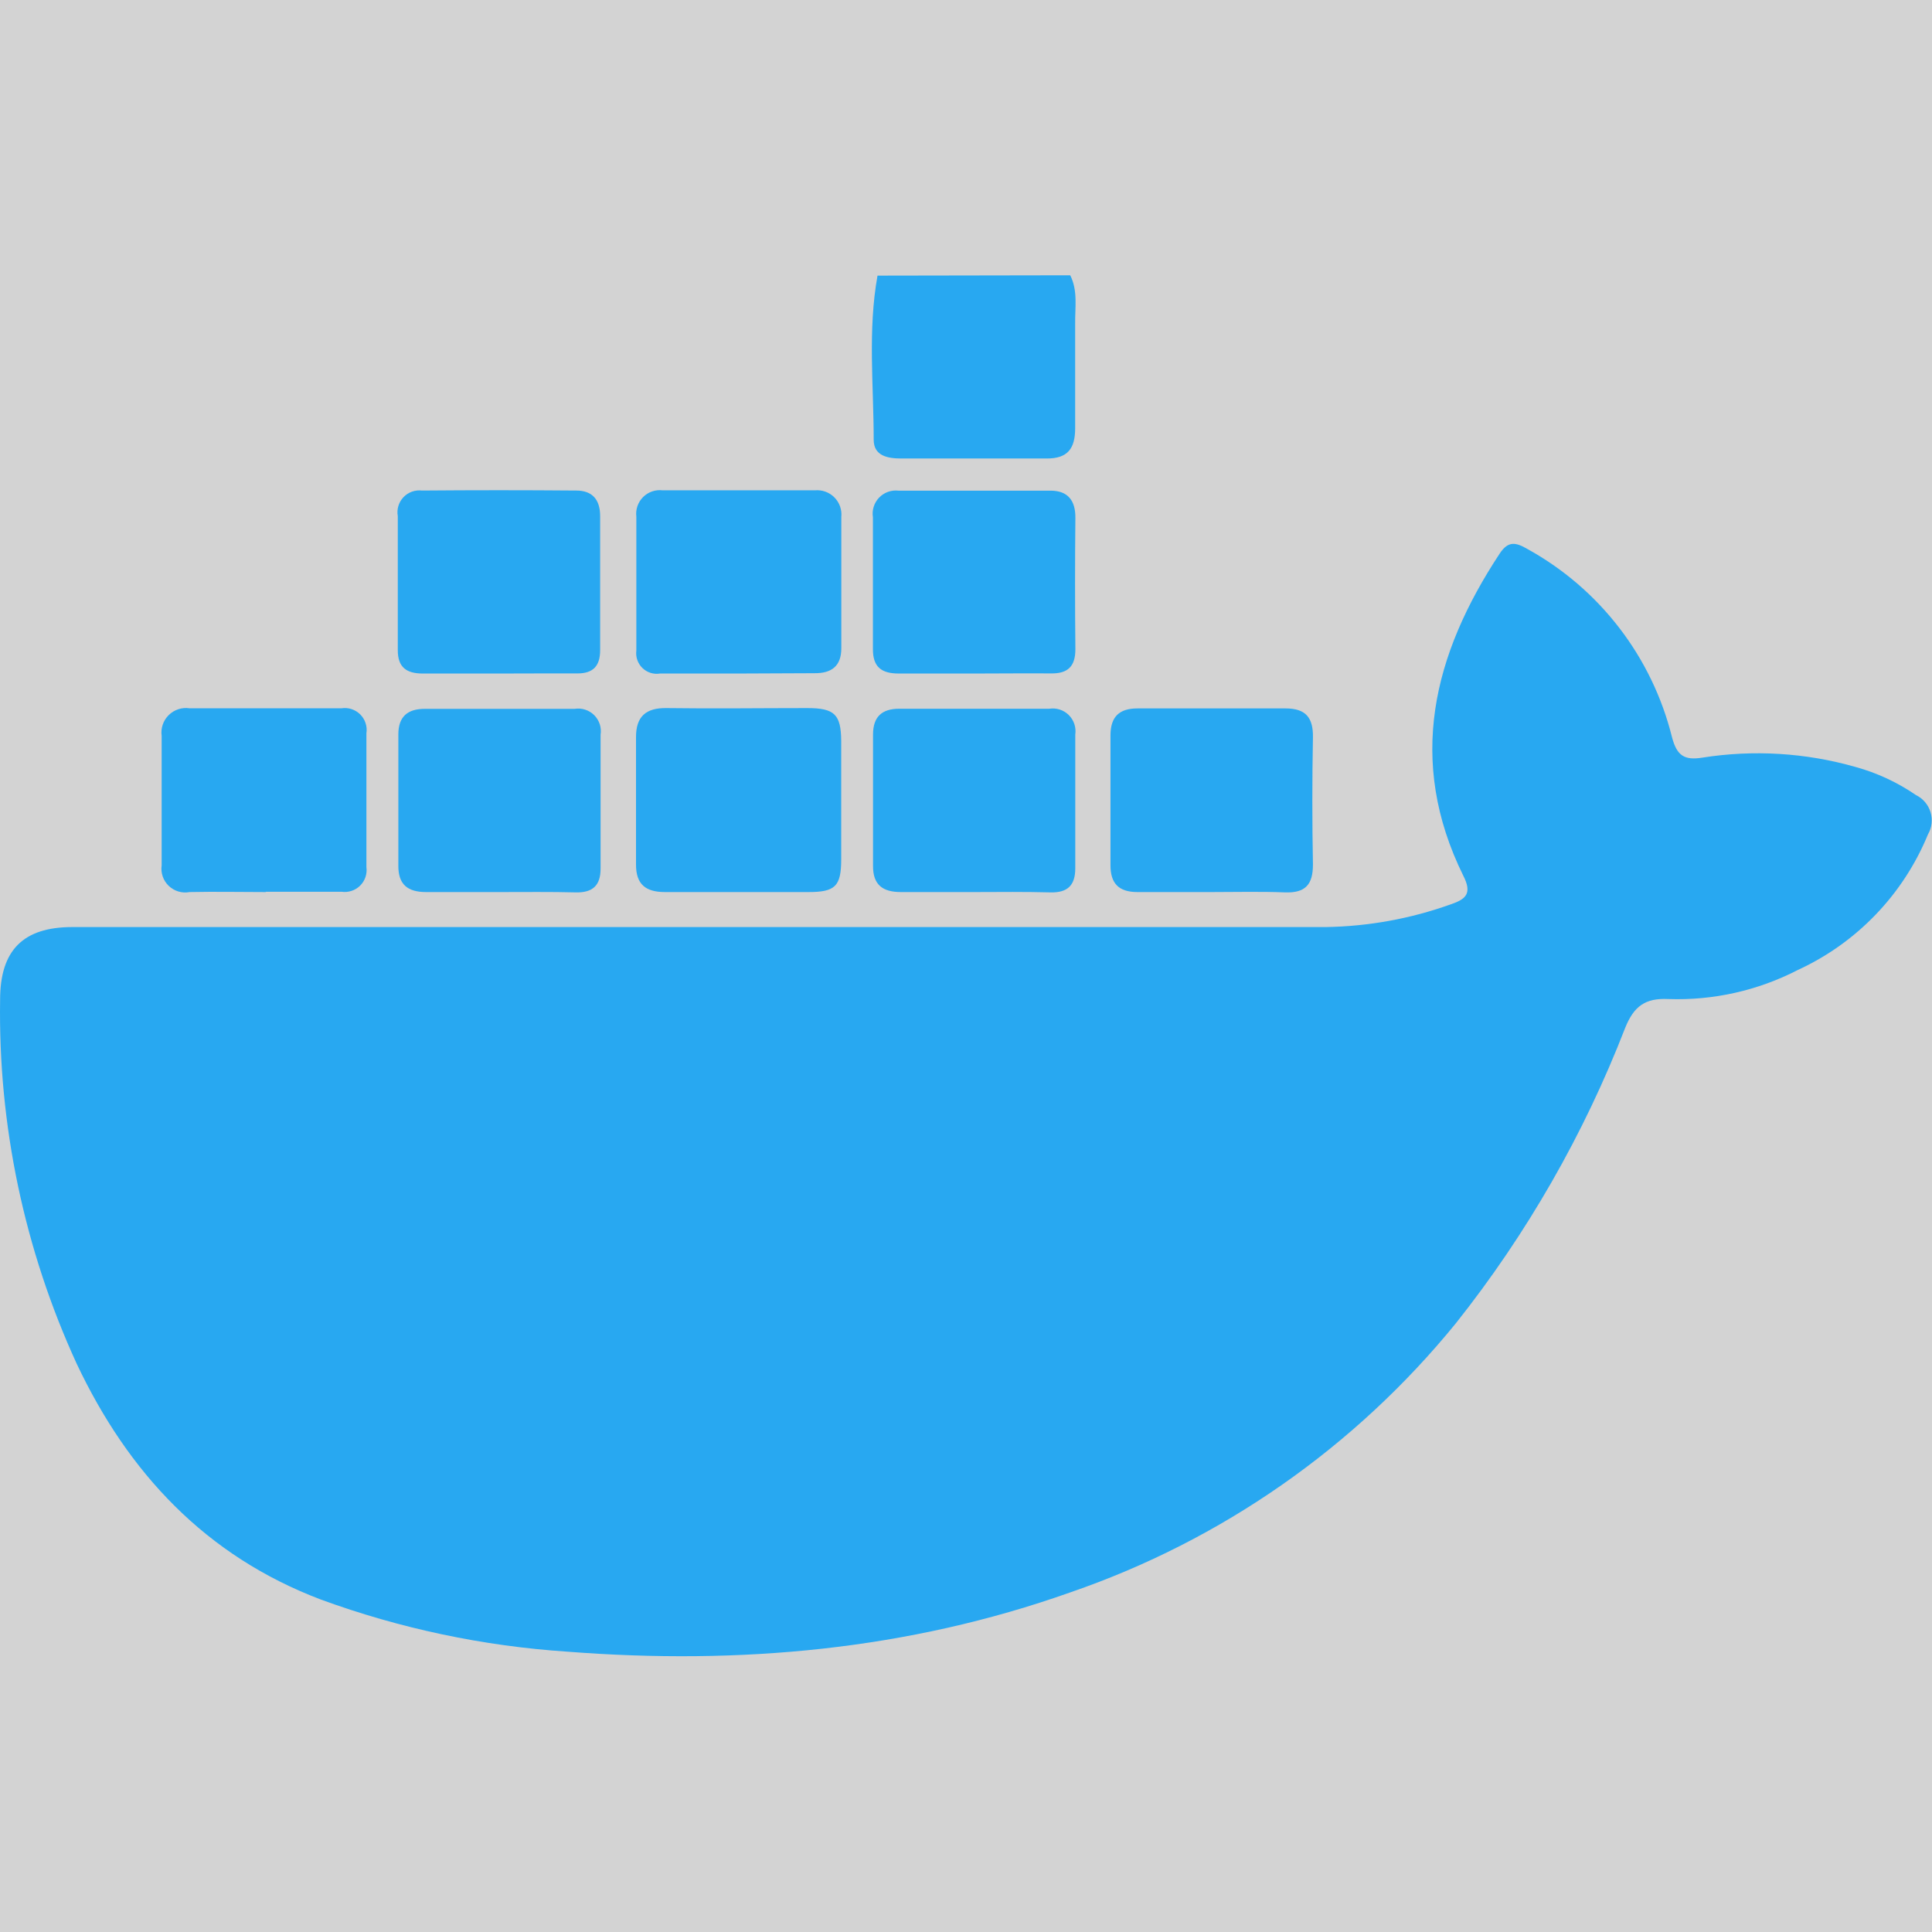
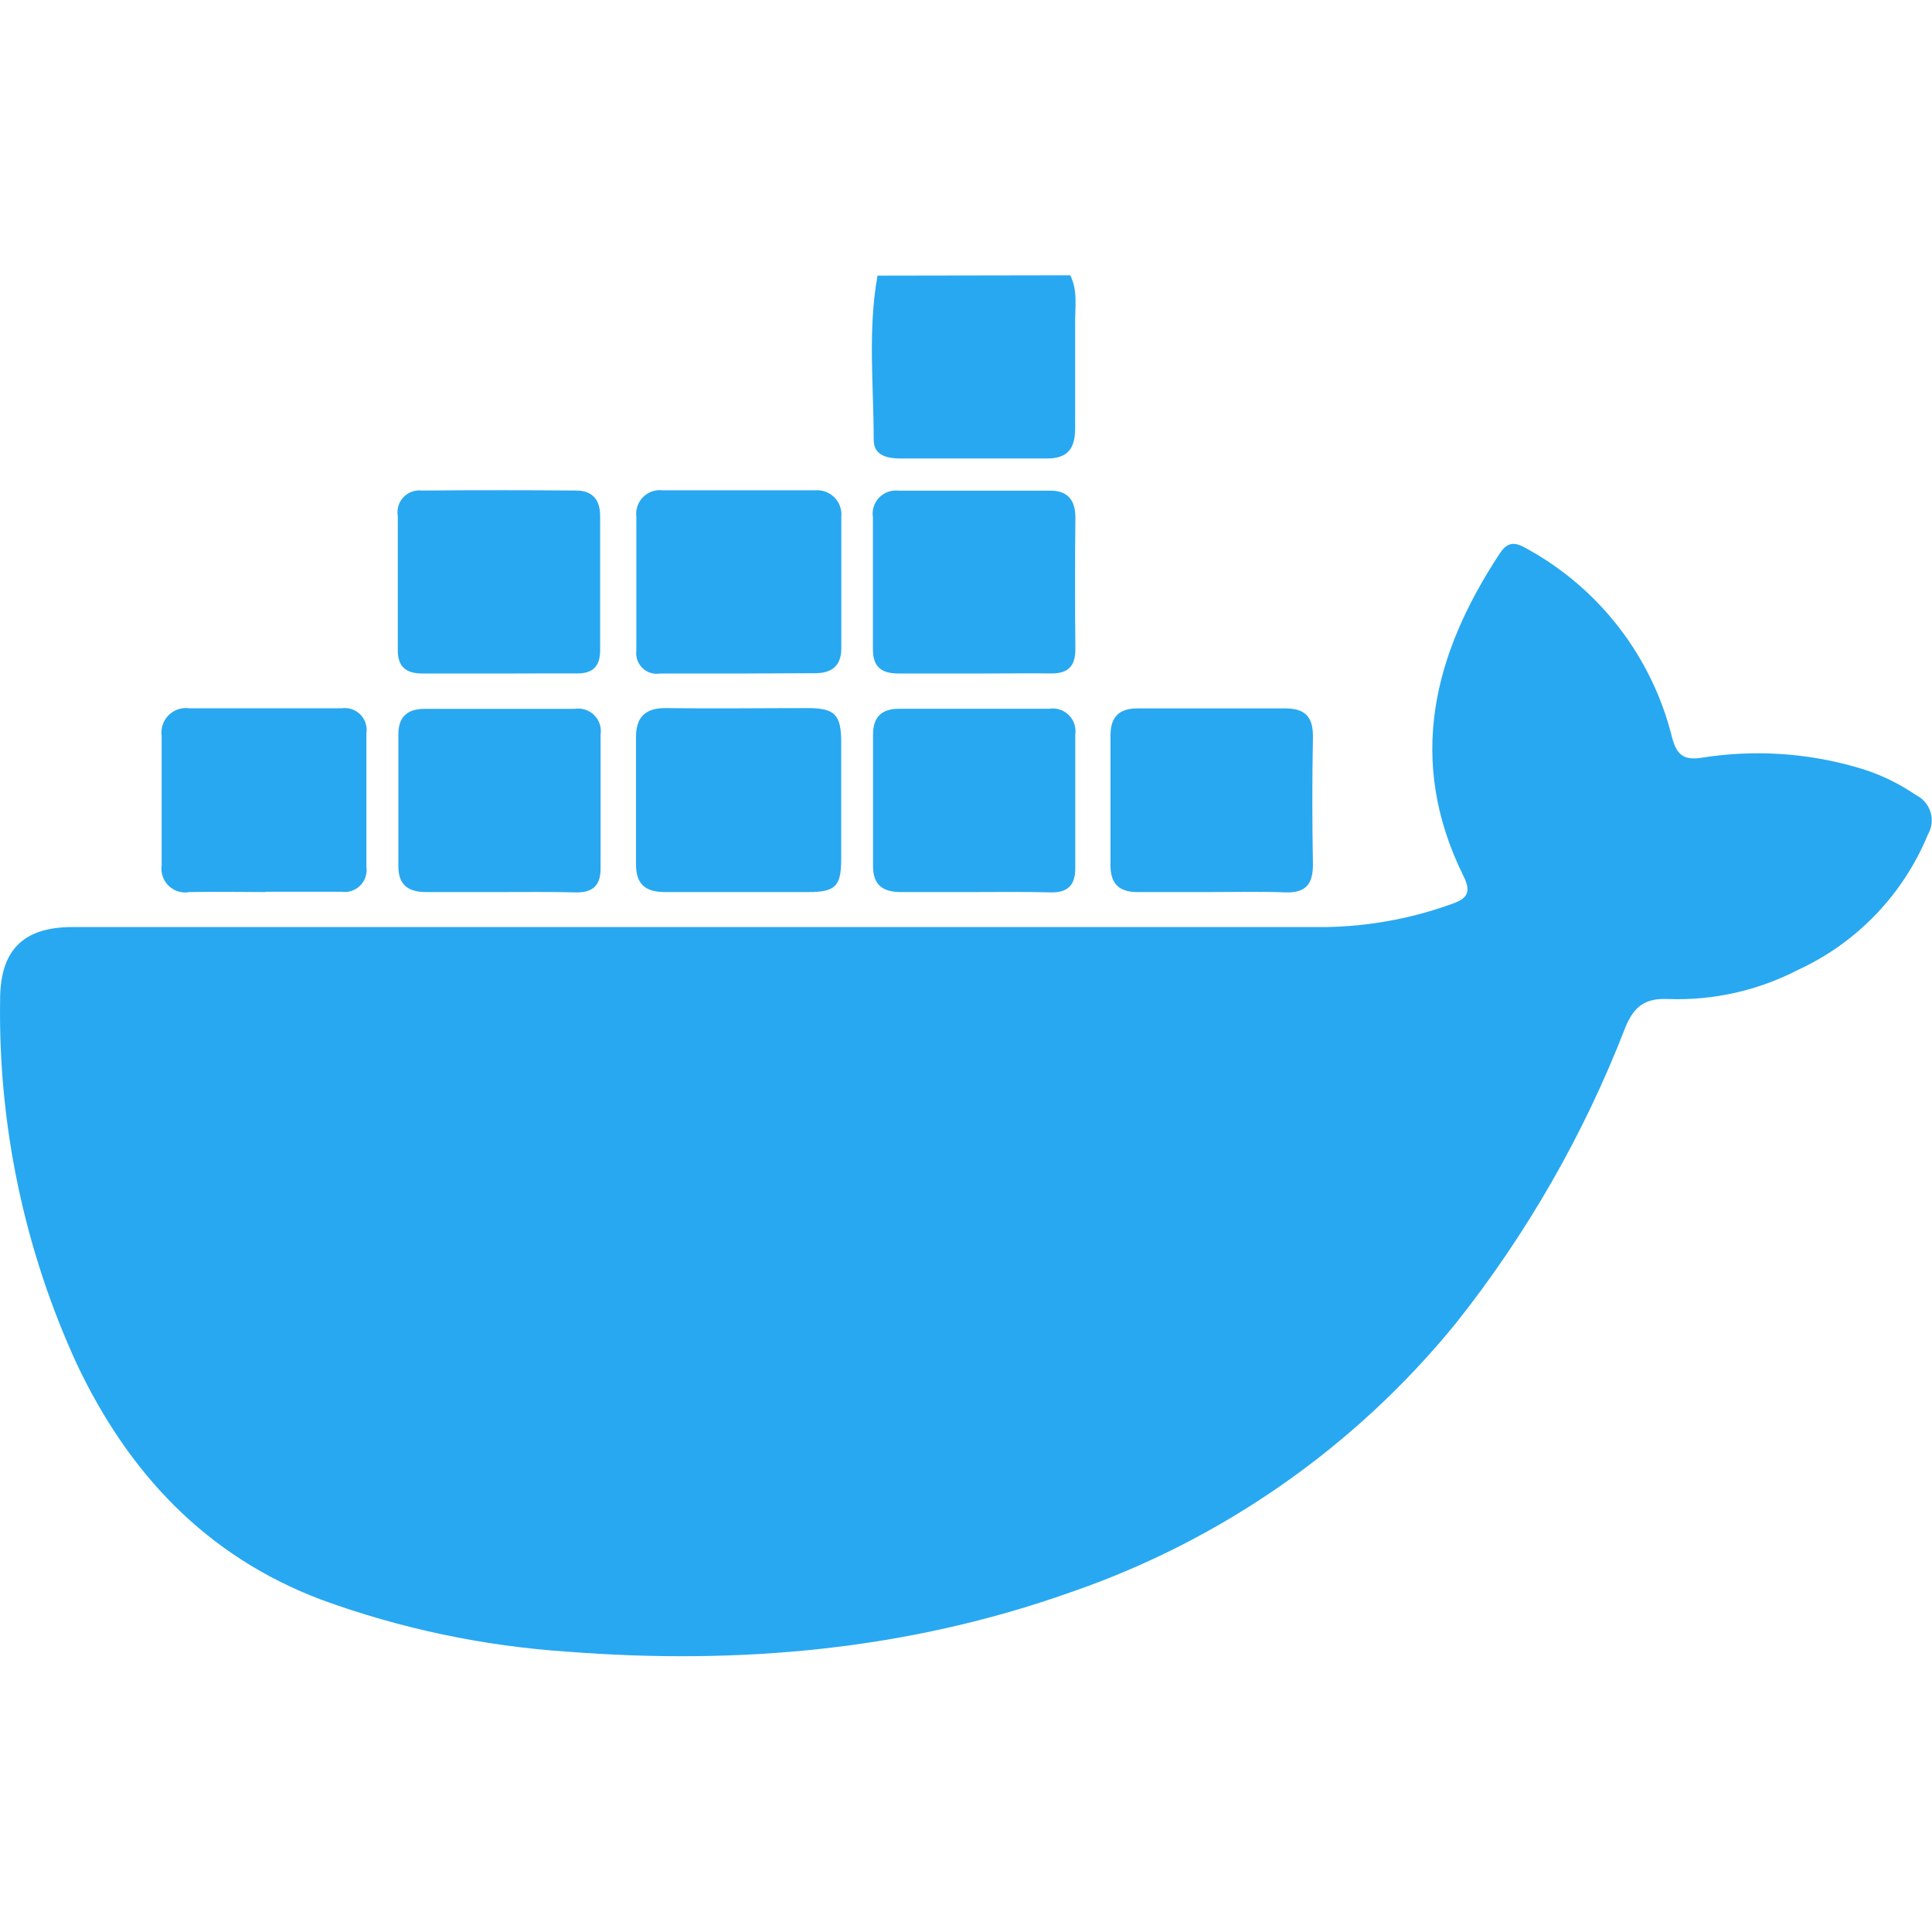
<svg xmlns="http://www.w3.org/2000/svg" viewBox="0 0 176.64 176.64" fill="none">
  <style>
		.cls0 { fill: #28A8F1; }
	</style>
-   <rect name="schelin" fill="lightgrey" width="100%" height="100%" />
  <path d="M 97.85,25.17 C 98.56,26.58 98.28,28.1 98.3,29.58 C 98.3,32.77 98.3,35.96 98.3,39.15 C 98.3,41.0 97.63,41.93 95.69,41.92 C 91.27,41.92 86.84,41.92 82.42,41.92 C 81.18,41.92 79.88,41.7 79.88,40.2 C 79.88,35.2 79.33,30.2 80.23,25.2 L 97.85,25.17" class="cls0" />
  <path d="M 64.32,84.76 L 121.21,84.76 C 125.101,84.7 128.956,84.001 132.62,82.69 C 134.04,82.21 134.62,81.69 133.78,80.05 C 128.61,69.55 131.01,59.86 137.13,50.59 C 137.91,49.42 138.61,49.59 139.66,50.2 C 142.922,52.001 145.779,54.455 148.05,57.409 C 150.321,60.363 151.958,63.754 152.86,67.37 C 153.31,69.11 154.01,69.53 155.64,69.27 C 160.313,68.532 165.091,68.822 169.64,70.12 C 171.614,70.662 173.483,71.531 175.17,72.69 C 175.488,72.844 175.77,73.063 176.0,73.331 C 176.229,73.6 176.401,73.913 176.504,74.25 C 176.607,74.588 176.64,74.944 176.6,75.295 C 176.559,75.645 176.447,75.984 176.27,76.29 C 174.016,81.775 169.767,86.202 164.38,88.68 C 160.72,90.57 156.636,91.486 152.52,91.34 C 150.41,91.24 149.38,92.01 148.59,93.97 C 144.822,103.697 139.606,112.8 133.12,120.97 C 123.902,132.304 111.695,140.829 97.88,145.58 C 82.98,150.87 67.6,152.23 51.88,151.01 C 44.182,150.501 36.596,148.898 29.35,146.25 C 18.79,142.25 11.72,134.65 7.01,124.68 C 2.225,114.251 -0.167,102.883 0.01,91.41 C 0.01,86.89 2.1,84.76 6.62,84.76 L 64.32,84.76" class="cls0" />
  <path d="M 67.5,61.58 C 65.12,61.58 62.73,61.58 60.35,61.58 C 60.06,61.628 59.764,61.607 59.483,61.52 C 59.203,61.432 58.947,61.28 58.736,61.076 C 58.526,60.872 58.365,60.621 58.269,60.344 C 58.172,60.067 58.142,59.771 58.18,59.48 C 58.18,55.4 58.18,51.32 58.18,47.24 C 58.139,46.914 58.174,46.583 58.281,46.272 C 58.387,45.961 58.564,45.679 58.796,45.446 C 59.029,45.214 59.311,45.037 59.622,44.931 C 59.933,44.824 60.264,44.789 60.59,44.83 C 65.23,44.83 69.87,44.83 74.5,44.83 C 74.827,44.799 75.157,44.84 75.467,44.952 C 75.776,45.064 76.057,45.243 76.288,45.477 C 76.52,45.71 76.697,45.992 76.806,46.302 C 76.915,46.612 76.954,46.943 76.92,47.27 C 76.92,51.27 76.92,55.27 76.92,59.27 C 76.92,60.9 76.03,61.57 74.45,61.55 C 72.14,61.55 69.82,61.58 67.5,61.58" class="cls0" />
  <path d="M 24.33,81.56 C 22.01,81.56 19.69,81.51 17.33,81.56 C 16.991,81.624 16.641,81.606 16.311,81.508 C 15.98,81.41 15.677,81.234 15.428,80.995 C 15.178,80.757 14.99,80.462 14.877,80.136 C 14.764,79.81 14.731,79.462 14.78,79.12 C 14.78,75.17 14.78,71.23 14.78,67.28 C 14.732,66.934 14.766,66.582 14.878,66.252 C 14.991,65.922 15.179,65.622 15.428,65.377 C 15.676,65.133 15.979,64.949 16.311,64.842 C 16.643,64.735 16.995,64.707 17.34,64.76 L 31.21,64.76 C 31.521,64.711 31.839,64.735 32.139,64.832 C 32.439,64.929 32.711,65.096 32.934,65.318 C 33.158,65.54 33.325,65.812 33.423,66.111 C 33.522,66.41 33.548,66.729 33.5,67.04 C 33.5,71.12 33.5,75.2 33.5,79.28 C 33.542,79.588 33.512,79.902 33.412,80.196 C 33.312,80.49 33.145,80.757 32.923,80.976 C 32.702,81.194 32.433,81.358 32.137,81.454 C 31.841,81.55 31.527,81.576 31.22,81.53 C 28.9,81.53 26.58,81.53 24.27,81.53 L 24.33,81.56" class="cls0" />
  <path d="M 67.34,81.56 C 65.16,81.56 62.98,81.56 60.8,81.56 C 59.01,81.56 58.14,80.84 58.15,79.02 C 58.15,75.15 58.15,71.27 58.15,67.39 C 58.15,65.51 59.05,64.71 60.94,64.74 C 65.23,64.8 69.53,64.74 73.82,64.74 C 76.3,64.74 76.89,65.32 76.91,67.74 C 76.91,71.35 76.91,74.95 76.91,78.56 C 76.91,81.04 76.36,81.56 73.91,81.56 L 67.34,81.56" class="cls0" />
  <path d="M 110.75,81.56 C 108.5,81.56 106.25,81.56 104.0,81.56 C 102.27,81.56 101.52,80.76 101.53,79.08 C 101.53,75.13 101.53,71.18 101.53,67.24 C 101.53,65.53 102.33,64.76 104.03,64.77 C 108.53,64.77 113.03,64.77 117.54,64.77 C 119.37,64.77 120.07,65.6 120.04,67.41 C 119.967,71.283 119.967,75.16 120.04,79.04 C 120.04,80.87 119.36,81.65 117.5,81.59 C 115.26,81.5 113.0,81.56 110.75,81.56" class="cls0" />
  <path d="M 45.66,61.58 C 43.35,61.58 41.03,61.58 38.66,61.58 C 37.16,61.58 36.36,61.01 36.37,59.43 C 36.37,55.35 36.37,51.27 36.37,47.19 C 36.314,46.882 36.332,46.565 36.421,46.265 C 36.511,45.965 36.669,45.69 36.884,45.462 C 37.099,45.234 37.365,45.06 37.659,44.954 C 37.954,44.848 38.269,44.812 38.58,44.85 C 43.247,44.81 47.95,44.81 52.69,44.85 C 54.16,44.85 54.88,45.69 54.87,47.21 C 54.87,51.29 54.87,55.37 54.87,59.45 C 54.87,60.89 54.23,61.58 52.77,61.57 C 50.44,61.56 48.05,61.58 45.66,61.58" class="cls0" />
  <path d="M 89.13,61.58 C 86.82,61.58 84.5,61.58 82.18,61.58 C 80.57,61.58 79.79,60.97 79.81,59.3 C 79.81,55.3 79.81,51.3 79.81,47.3 C 79.758,46.977 79.782,46.645 79.88,46.333 C 79.978,46.02 80.147,45.735 80.373,45.498 C 80.6,45.262 80.879,45.081 81.187,44.97 C 81.495,44.86 81.825,44.822 82.15,44.86 C 86.78,44.86 91.42,44.86 96.05,44.86 C 97.63,44.86 98.34,45.76 98.32,47.36 C 98.28,51.36 98.28,55.36 98.32,59.36 C 98.32,60.92 97.64,61.59 96.1,61.57 C 93.77,61.55 91.45,61.58 89.13,61.58" class="cls0" />
  <path d="M 45.71,81.56 C 43.46,81.56 41.21,81.56 38.96,81.56 C 37.28,81.56 36.41,80.88 36.42,79.15 C 36.42,75.15 36.42,71.15 36.42,67.15 C 36.42,65.52 37.26,64.81 38.83,64.81 L 52.53,64.81 C 52.854,64.757 53.185,64.781 53.498,64.881 C 53.81,64.981 54.094,65.154 54.327,65.386 C 54.559,65.617 54.733,65.901 54.835,66.213 C 54.936,66.525 54.962,66.856 54.91,67.18 C 54.91,71.26 54.91,75.34 54.91,79.42 C 54.91,80.98 54.17,81.62 52.65,81.59 C 50.34,81.53 48.03,81.56 45.71,81.56" class="cls0" />
  <path d="M 89.12,81.56 C 86.87,81.56 84.62,81.56 82.37,81.56 C 80.7,81.56 79.81,80.9 79.82,79.16 C 79.82,75.16 79.82,71.16 79.82,67.16 C 79.82,65.54 80.62,64.8 82.21,64.8 L 95.92,64.8 C 96.243,64.748 96.574,64.772 96.886,64.872 C 97.198,64.971 97.481,65.143 97.714,65.373 C 97.947,65.603 98.123,65.885 98.226,66.195 C 98.329,66.506 98.358,66.836 98.31,67.16 C 98.31,71.24 98.31,75.32 98.31,79.4 C 98.31,80.95 97.6,81.62 96.07,81.59 C 93.75,81.53 91.44,81.55 89.12,81.56" class="cls0" />
</svg>
